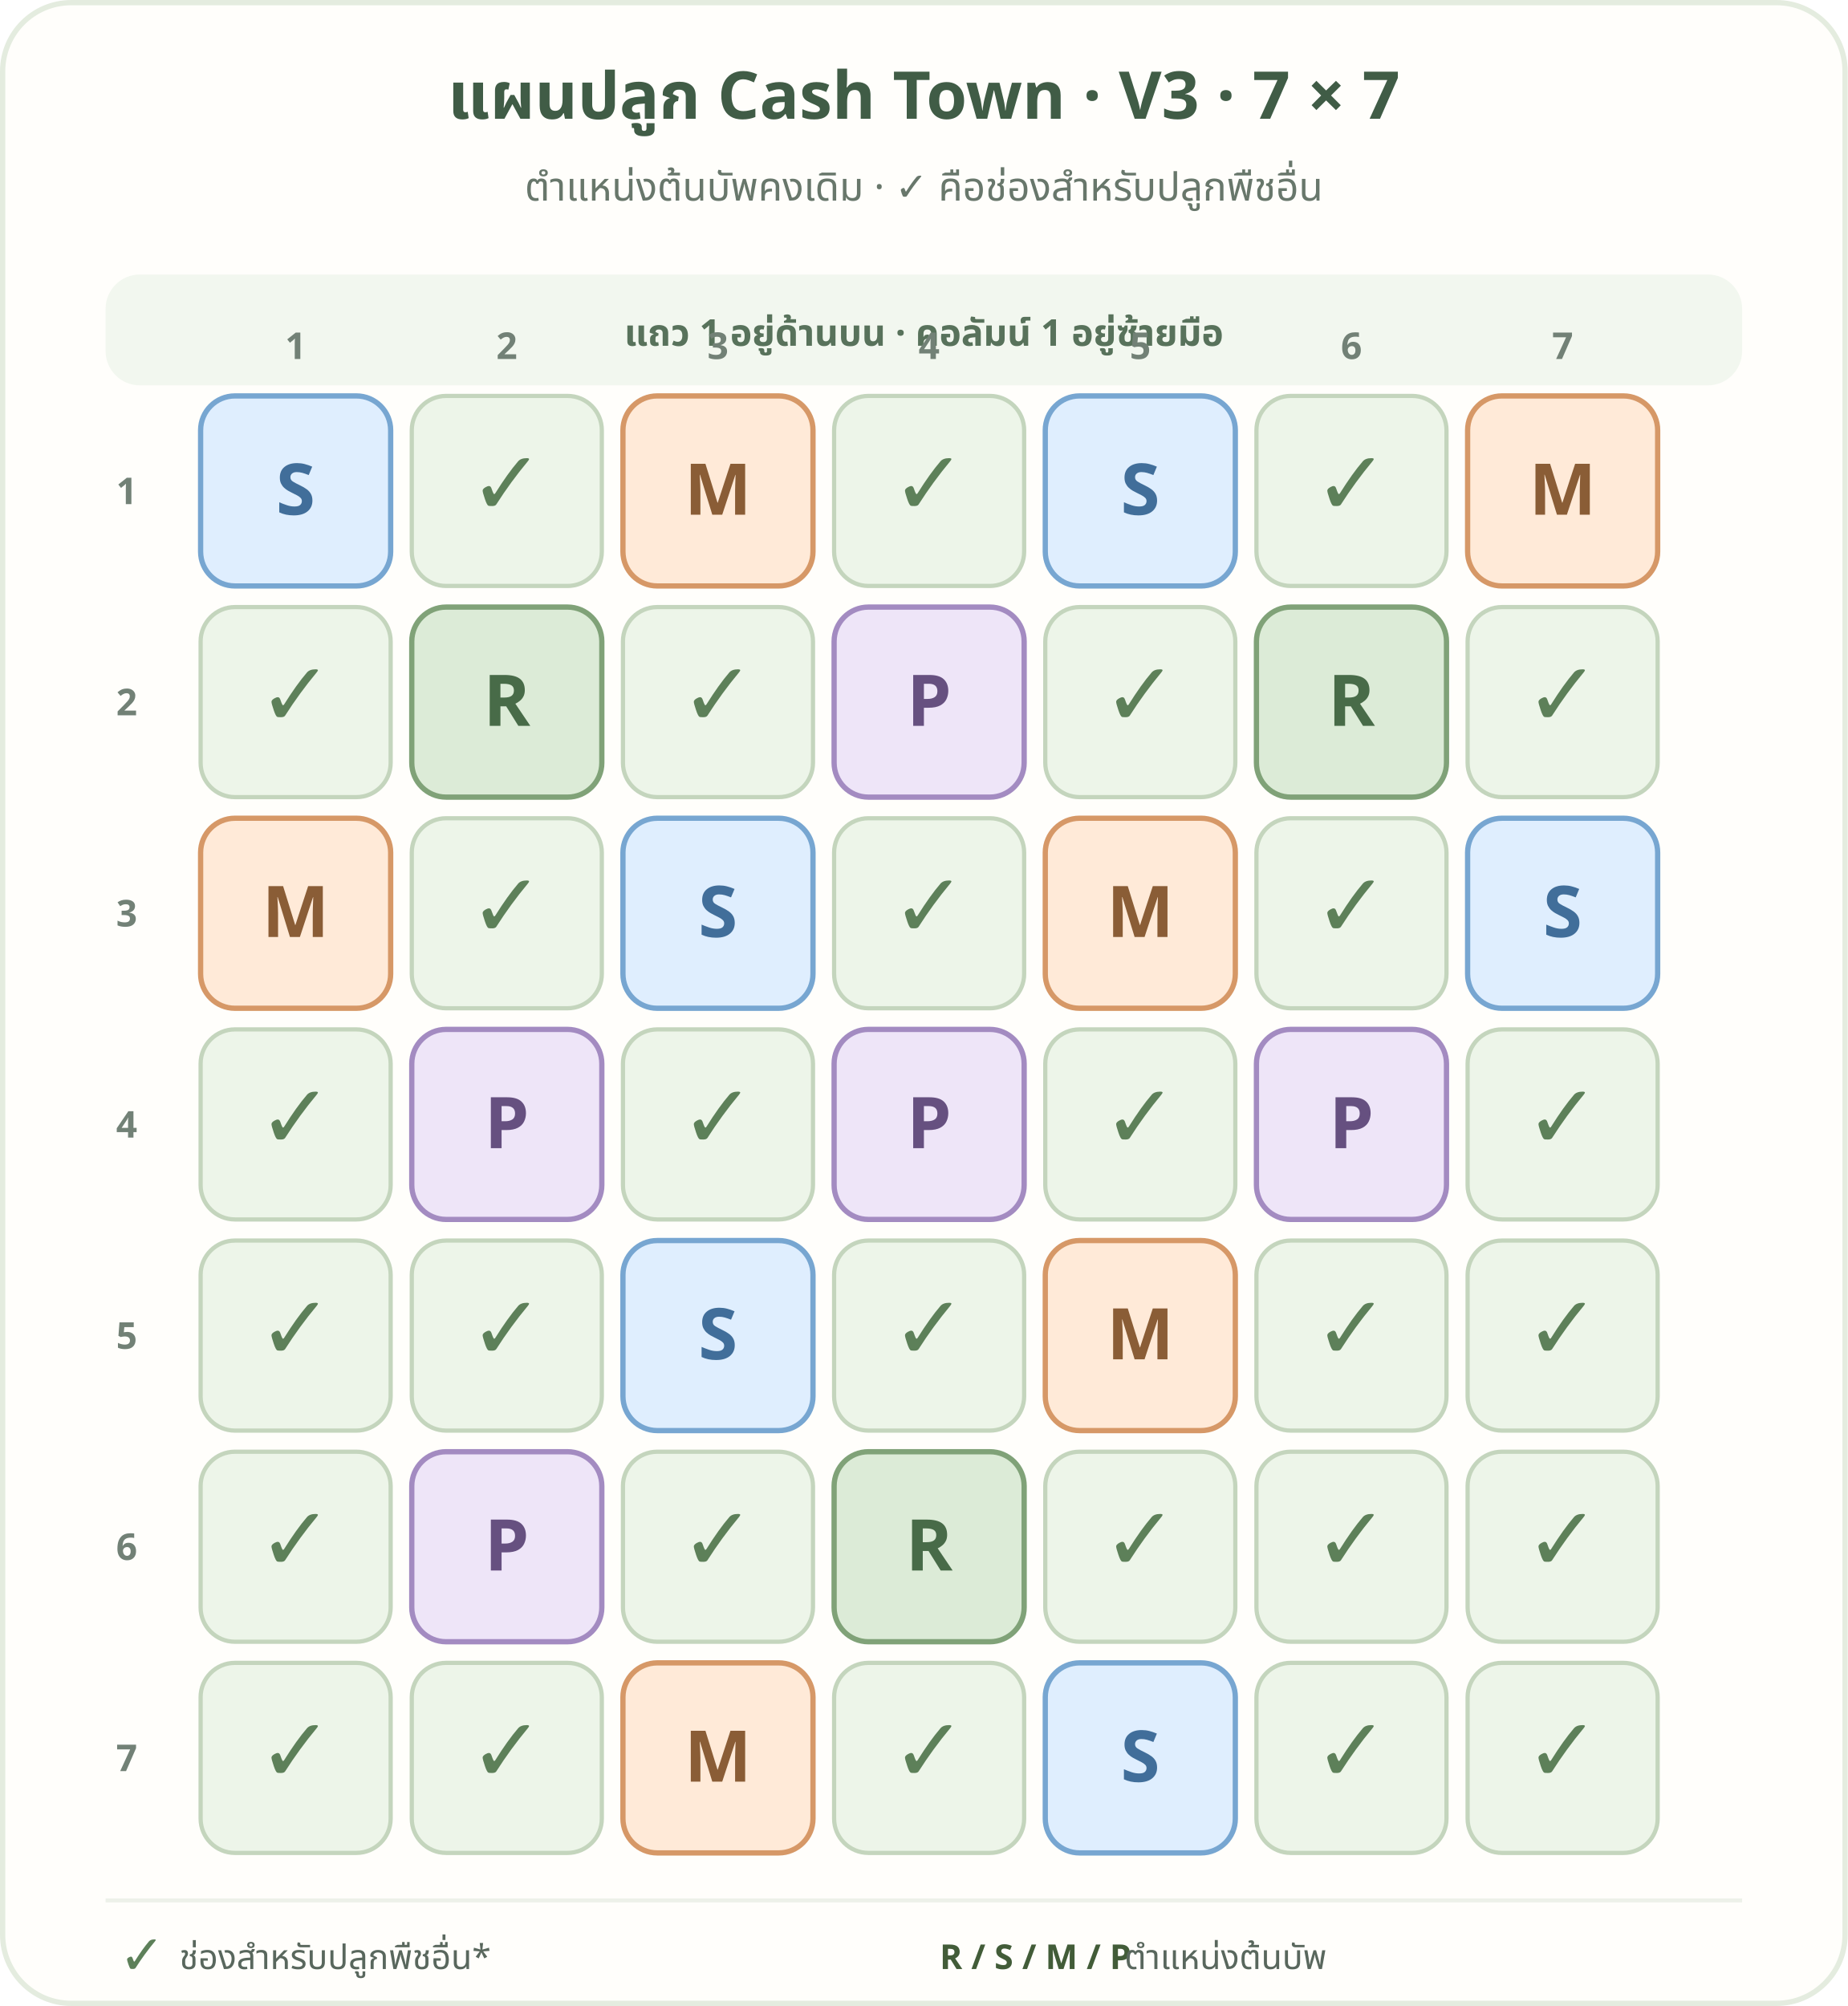
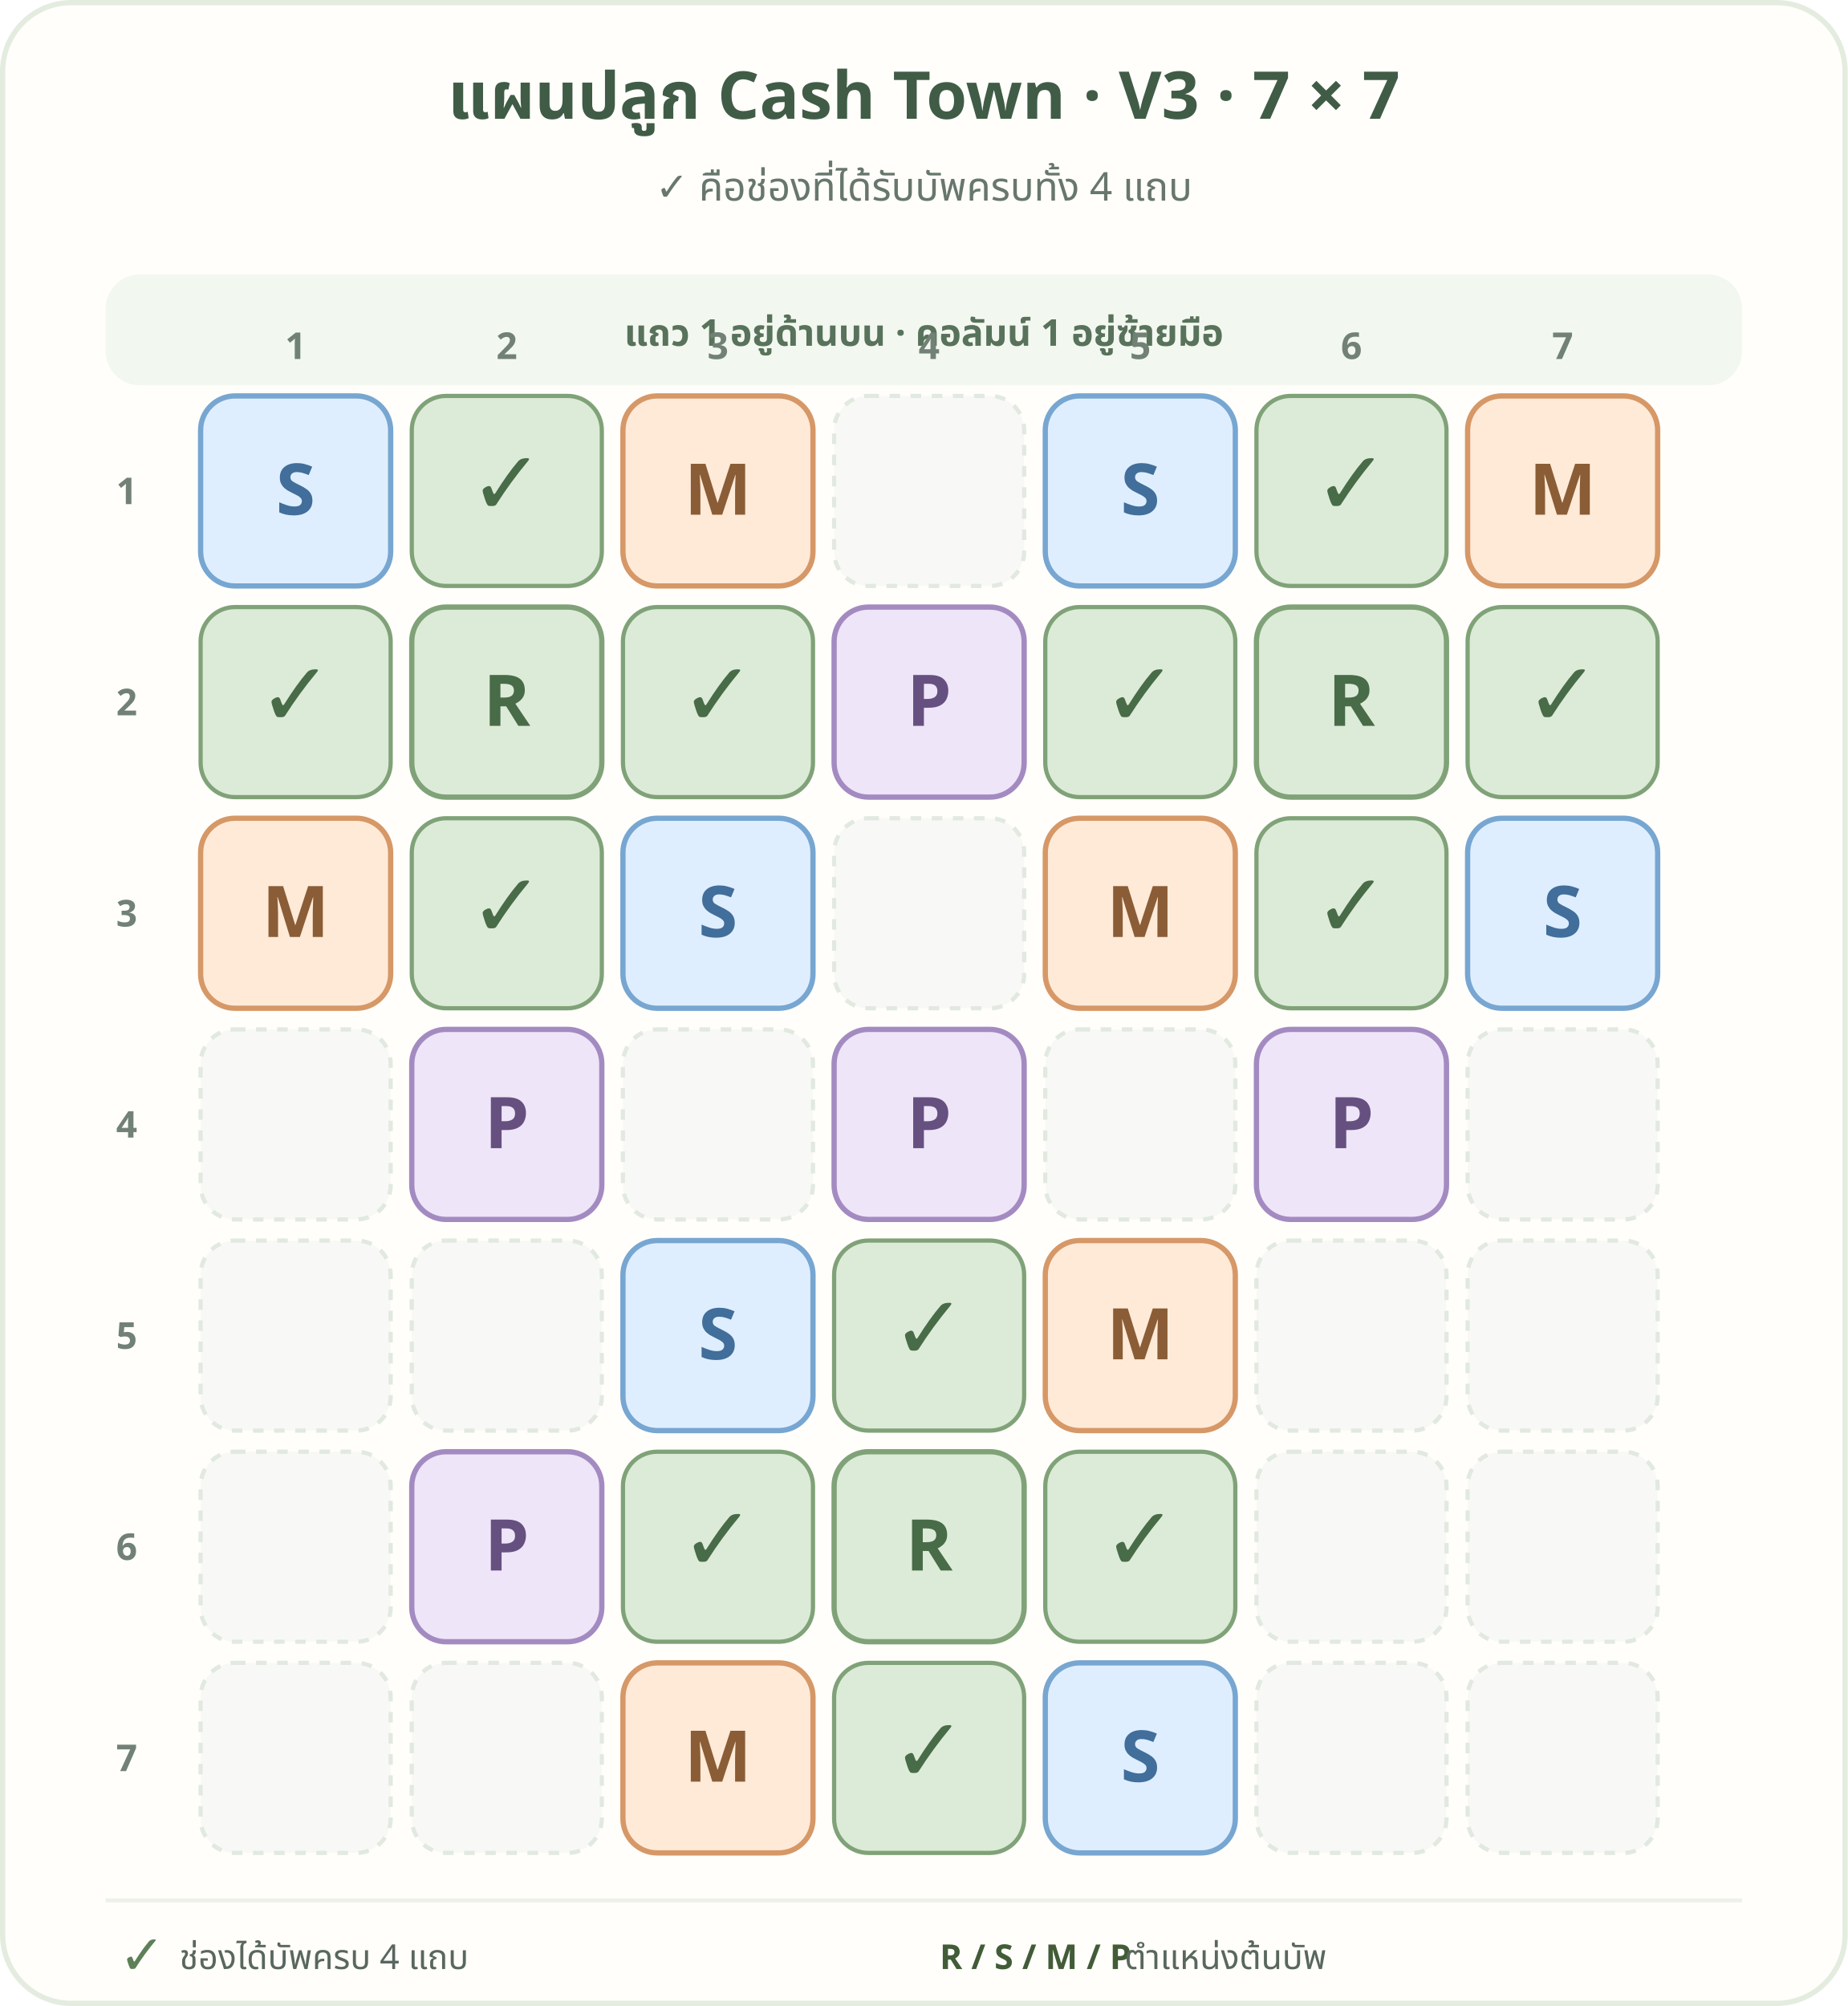
<svg xmlns="http://www.w3.org/2000/svg" width="700" height="760" viewBox="0 0 700 760" role="img" aria-labelledby="title desc">
  <rect x="1" y="1" width="698" height="758" rx="26" fill="#fffefb" stroke="#e4ecdf" stroke-width="2" />
  <text x="350" y="45" text-anchor="middle" font-family="Tahoma, Noto Sans Thai, sans-serif" font-size="25" font-weight="700" fill="#405c46">แผนปลูก Cash Town · V3 · 7 × 7</text>
-   <text x="350" y="76" text-anchor="middle" font-family="Tahoma, Noto Sans Thai, sans-serif" font-size="15" fill="#68776b">ตำแหน่งต้นบัพคงเดิม · ✓ คือช่องสำหรับปลูกพืชอื่น</text>
+   <text x="350" y="76" text-anchor="middle" font-family="Tahoma, Noto Sans Thai, sans-serif" font-size="15" fill="#68776b">✓ คือช่องที่ได้รับบัพครบทั้ง 4 แถบ</text>
  <rect x="40" y="104" width="620" height="42" rx="13" fill="#f2f7ef" />
  <text x="350" y="131" text-anchor="middle" font-family="Tahoma, Noto Sans Thai, sans-serif" font-size="14" font-weight="700" fill="#58725b">แถว 1 อยู่ด้านบน · คอลัมน์ 1 อยู่ซ้ายมือ</text>
  <text x="112.0" y="136" text-anchor="middle" font-family="Tahoma, sans-serif" font-size="14" font-weight="700" fill="#728176">1</text>
  <text x="192.0" y="136" text-anchor="middle" font-family="Tahoma, sans-serif" font-size="14" font-weight="700" fill="#728176">2</text>
  <text x="272.0" y="136" text-anchor="middle" font-family="Tahoma, sans-serif" font-size="14" font-weight="700" fill="#728176">3</text>
  <text x="352.0" y="136" text-anchor="middle" font-family="Tahoma, sans-serif" font-size="14" font-weight="700" fill="#728176">4</text>
  <text x="432.0" y="136" text-anchor="middle" font-family="Tahoma, sans-serif" font-size="14" font-weight="700" fill="#728176">5</text>
  <text x="512.0" y="136" text-anchor="middle" font-family="Tahoma, sans-serif" font-size="14" font-weight="700" fill="#728176">6</text>
  <text x="592.0" y="136" text-anchor="middle" font-family="Tahoma, sans-serif" font-size="14" font-weight="700" fill="#728176">7</text>
  <text x="48" y="191.0" text-anchor="middle" font-family="Tahoma, sans-serif" font-size="14" font-weight="700" fill="#728176">1</text>
  <g aria-label="แถว 1 คอลัมน์ 1: S — สตรอว์เบอร์รี่สวน — บัพน้ำ">
    <rect x="76" y="150" width="72" height="72" rx="13" fill="#dfeefe" stroke="#77a6d1" stroke-width="2" />
    <text x="112.0" y="195.0" text-anchor="middle" font-family="Segoe UI Symbol, Tahoma, Noto Sans Thai, sans-serif" font-size="27" font-weight="750" fill="#416e9a">S</text>
  </g>
-   <g aria-label="แถว 1 คอลัมน์ 2: ✓ ช่องสำหรับปลูกพืชอื่น">
-     <rect x="156" y="150" width="72" height="72" rx="13" fill="#edf5e9" stroke="#c4d5bd" stroke-width="1.6" />
-     <text x="192.0" y="195.0" text-anchor="middle" font-family="Segoe UI Symbol, Tahoma, Noto Sans Thai, sans-serif" font-size="34" font-weight="750" fill="#5d8059">✓</text>
+   <g aria-label="แถว 1 คอลัมน์ 2: ✓ ได้รับบัพครบทั้ง 4 แถบ">
+     <rect x="156" y="150" width="72" height="72" rx="13" fill="#dcebd7" stroke="#80a278" stroke-width="1.6" />
+     <text x="192.0" y="195.0" text-anchor="middle" font-family="Segoe UI Symbol, Tahoma, sans-serif" font-size="34" font-weight="750" fill="#486b48">✓</text>
  </g>
  <g aria-label="แถว 1 คอลัมน์ 3: M — ดาวเรือง — บัพป้องกัน">
    <rect x="236" y="150" width="72" height="72" rx="13" fill="#ffead8" stroke="#d69867" stroke-width="2" />
    <text x="272.0" y="195.0" text-anchor="middle" font-family="Segoe UI Symbol, Tahoma, Noto Sans Thai, sans-serif" font-size="27" font-weight="750" fill="#8a5d36">M</text>
  </g>
-   <g aria-label="แถว 1 คอลัมน์ 4: ✓ ช่องสำหรับปลูกพืชอื่น">
-     <rect x="316" y="150" width="72" height="72" rx="13" fill="#edf5e9" stroke="#c4d5bd" stroke-width="1.6" />
-     <text x="352.0" y="195.0" text-anchor="middle" font-family="Segoe UI Symbol, Tahoma, Noto Sans Thai, sans-serif" font-size="34" font-weight="750" fill="#5d8059">✓</text>
+   <g aria-label="แถว 1 คอลัมน์ 4: ช่องว่าง — ไม่ได้รับบัพครบทั้ง 4 แถบ">
+     <rect x="316" y="150" width="72" height="72" rx="13" fill="#f8f9f6" stroke="#e2e9e0" stroke-width="1.6" stroke-dasharray="4 4" />
  </g>
  <g aria-label="แถว 1 คอลัมน์ 5: S — สตรอว์เบอร์รี่สวน — บัพน้ำ">
    <rect x="396" y="150" width="72" height="72" rx="13" fill="#dfeefe" stroke="#77a6d1" stroke-width="2" />
    <text x="432.0" y="195.0" text-anchor="middle" font-family="Segoe UI Symbol, Tahoma, Noto Sans Thai, sans-serif" font-size="27" font-weight="750" fill="#416e9a">S</text>
  </g>
-   <g aria-label="แถว 1 คอลัมน์ 6: ✓ ช่องสำหรับปลูกพืชอื่น">
-     <rect x="476" y="150" width="72" height="72" rx="13" fill="#edf5e9" stroke="#c4d5bd" stroke-width="1.6" />
-     <text x="512.0" y="195.0" text-anchor="middle" font-family="Segoe UI Symbol, Tahoma, Noto Sans Thai, sans-serif" font-size="34" font-weight="750" fill="#5d8059">✓</text>
+   <g aria-label="แถว 1 คอลัมน์ 6: ✓ ได้รับบัพครบทั้ง 4 แถบ">
+     <rect x="476" y="150" width="72" height="72" rx="13" fill="#dcebd7" stroke="#80a278" stroke-width="1.6" />
+     <text x="512.0" y="195.0" text-anchor="middle" font-family="Segoe UI Symbol, Tahoma, sans-serif" font-size="34" font-weight="750" fill="#486b48">✓</text>
  </g>
  <g aria-label="แถว 1 คอลัมน์ 7: M — ดาวเรือง — บัพป้องกัน">
    <rect x="556" y="150" width="72" height="72" rx="13" fill="#ffead8" stroke="#d69867" stroke-width="2" />
    <text x="592.0" y="195.0" text-anchor="middle" font-family="Segoe UI Symbol, Tahoma, Noto Sans Thai, sans-serif" font-size="27" font-weight="750" fill="#8a5d36">M</text>
  </g>
  <text x="48" y="271.0" text-anchor="middle" font-family="Tahoma, sans-serif" font-size="14" font-weight="700" fill="#728176">2</text>
-   <g aria-label="แถว 2 คอลัมน์ 1: ✓ ช่องสำหรับปลูกพืชอื่น">
-     <rect x="76" y="230" width="72" height="72" rx="13" fill="#edf5e9" stroke="#c4d5bd" stroke-width="1.6" />
-     <text x="112.0" y="275.0" text-anchor="middle" font-family="Segoe UI Symbol, Tahoma, Noto Sans Thai, sans-serif" font-size="34" font-weight="750" fill="#5d8059">✓</text>
+   <g aria-label="แถว 2 คอลัมน์ 1: ✓ ได้รับบัพครบทั้ง 4 แถบ">
+     <rect x="76" y="230" width="72" height="72" rx="13" fill="#dcebd7" stroke="#80a278" stroke-width="1.6" />
+     <text x="112.0" y="275.0" text-anchor="middle" font-family="Segoe UI Symbol, Tahoma, sans-serif" font-size="34" font-weight="750" fill="#486b48">✓</text>
  </g>
  <g aria-label="แถว 2 คอลัมน์ 2: R — ถั่วรันเนอร์ — บัพดิน">
    <rect x="156" y="230" width="72" height="72" rx="13" fill="#dcebd7" stroke="#80a278" stroke-width="2" />
    <text x="192.0" y="275.0" text-anchor="middle" font-family="Segoe UI Symbol, Tahoma, Noto Sans Thai, sans-serif" font-size="27" font-weight="750" fill="#486b48">R</text>
  </g>
-   <g aria-label="แถว 2 คอลัมน์ 3: ✓ ช่องสำหรับปลูกพืชอื่น">
-     <rect x="236" y="230" width="72" height="72" rx="13" fill="#edf5e9" stroke="#c4d5bd" stroke-width="1.6" />
-     <text x="272.0" y="275.0" text-anchor="middle" font-family="Segoe UI Symbol, Tahoma, Noto Sans Thai, sans-serif" font-size="34" font-weight="750" fill="#5d8059">✓</text>
+   <g aria-label="แถว 2 คอลัมน์ 3: ✓ ได้รับบัพครบทั้ง 4 แถบ">
+     <rect x="236" y="230" width="72" height="72" rx="13" fill="#dcebd7" stroke="#80a278" stroke-width="1.6" />
+     <text x="272.0" y="275.0" text-anchor="middle" font-family="Segoe UI Symbol, Tahoma, sans-serif" font-size="34" font-weight="750" fill="#486b48">✓</text>
  </g>
  <g aria-label="แถว 2 คอลัมน์ 4: P — โบราจ — บัพเกสร">
    <rect x="316" y="230" width="72" height="72" rx="13" fill="#eee5f8" stroke="#a38bc1" stroke-width="2" />
    <text x="352.0" y="275.0" text-anchor="middle" font-family="Segoe UI Symbol, Tahoma, Noto Sans Thai, sans-serif" font-size="27" font-weight="750" fill="#665080">P</text>
  </g>
-   <g aria-label="แถว 2 คอลัมน์ 5: ✓ ช่องสำหรับปลูกพืชอื่น">
-     <rect x="396" y="230" width="72" height="72" rx="13" fill="#edf5e9" stroke="#c4d5bd" stroke-width="1.6" />
-     <text x="432.0" y="275.0" text-anchor="middle" font-family="Segoe UI Symbol, Tahoma, Noto Sans Thai, sans-serif" font-size="34" font-weight="750" fill="#5d8059">✓</text>
+   <g aria-label="แถว 2 คอลัมน์ 5: ✓ ได้รับบัพครบทั้ง 4 แถบ">
+     <rect x="396" y="230" width="72" height="72" rx="13" fill="#dcebd7" stroke="#80a278" stroke-width="1.6" />
+     <text x="432.0" y="275.0" text-anchor="middle" font-family="Segoe UI Symbol, Tahoma, sans-serif" font-size="34" font-weight="750" fill="#486b48">✓</text>
  </g>
  <g aria-label="แถว 2 คอลัมน์ 6: R — ถั่วรันเนอร์ — บัพดิน">
    <rect x="476" y="230" width="72" height="72" rx="13" fill="#dcebd7" stroke="#80a278" stroke-width="2" />
    <text x="512.0" y="275.0" text-anchor="middle" font-family="Segoe UI Symbol, Tahoma, Noto Sans Thai, sans-serif" font-size="27" font-weight="750" fill="#486b48">R</text>
  </g>
-   <g aria-label="แถว 2 คอลัมน์ 7: ✓ ช่องสำหรับปลูกพืชอื่น">
-     <rect x="556" y="230" width="72" height="72" rx="13" fill="#edf5e9" stroke="#c4d5bd" stroke-width="1.6" />
-     <text x="592.0" y="275.0" text-anchor="middle" font-family="Segoe UI Symbol, Tahoma, Noto Sans Thai, sans-serif" font-size="34" font-weight="750" fill="#5d8059">✓</text>
+   <g aria-label="แถว 2 คอลัมน์ 7: ✓ ได้รับบัพครบทั้ง 4 แถบ">
+     <rect x="556" y="230" width="72" height="72" rx="13" fill="#dcebd7" stroke="#80a278" stroke-width="1.6" />
+     <text x="592.0" y="275.0" text-anchor="middle" font-family="Segoe UI Symbol, Tahoma, sans-serif" font-size="34" font-weight="750" fill="#486b48">✓</text>
  </g>
  <text x="48" y="351.0" text-anchor="middle" font-family="Tahoma, sans-serif" font-size="14" font-weight="700" fill="#728176">3</text>
  <g aria-label="แถว 3 คอลัมน์ 1: M — ดาวเรือง — บัพป้องกัน">
    <rect x="76" y="310" width="72" height="72" rx="13" fill="#ffead8" stroke="#d69867" stroke-width="2" />
    <text x="112.0" y="355.0" text-anchor="middle" font-family="Segoe UI Symbol, Tahoma, Noto Sans Thai, sans-serif" font-size="27" font-weight="750" fill="#8a5d36">M</text>
  </g>
-   <g aria-label="แถว 3 คอลัมน์ 2: ✓ ช่องสำหรับปลูกพืชอื่น">
-     <rect x="156" y="310" width="72" height="72" rx="13" fill="#edf5e9" stroke="#c4d5bd" stroke-width="1.6" />
-     <text x="192.0" y="355.0" text-anchor="middle" font-family="Segoe UI Symbol, Tahoma, Noto Sans Thai, sans-serif" font-size="34" font-weight="750" fill="#5d8059">✓</text>
+   <g aria-label="แถว 3 คอลัมน์ 2: ✓ ได้รับบัพครบทั้ง 4 แถบ">
+     <rect x="156" y="310" width="72" height="72" rx="13" fill="#dcebd7" stroke="#80a278" stroke-width="1.6" />
+     <text x="192.0" y="355.0" text-anchor="middle" font-family="Segoe UI Symbol, Tahoma, sans-serif" font-size="34" font-weight="750" fill="#486b48">✓</text>
  </g>
  <g aria-label="แถว 3 คอลัมน์ 3: S — สตรอว์เบอร์รี่สวน — บัพน้ำ">
    <rect x="236" y="310" width="72" height="72" rx="13" fill="#dfeefe" stroke="#77a6d1" stroke-width="2" />
    <text x="272.0" y="355.0" text-anchor="middle" font-family="Segoe UI Symbol, Tahoma, Noto Sans Thai, sans-serif" font-size="27" font-weight="750" fill="#416e9a">S</text>
  </g>
-   <g aria-label="แถว 3 คอลัมน์ 4: ✓ ช่องสำหรับปลูกพืชอื่น">
-     <rect x="316" y="310" width="72" height="72" rx="13" fill="#edf5e9" stroke="#c4d5bd" stroke-width="1.6" />
-     <text x="352.0" y="355.0" text-anchor="middle" font-family="Segoe UI Symbol, Tahoma, Noto Sans Thai, sans-serif" font-size="34" font-weight="750" fill="#5d8059">✓</text>
+   <g aria-label="แถว 3 คอลัมน์ 4: ช่องว่าง — ไม่ได้รับบัพครบทั้ง 4 แถบ">
+     <rect x="316" y="310" width="72" height="72" rx="13" fill="#f8f9f6" stroke="#e2e9e0" stroke-width="1.6" stroke-dasharray="4 4" />
  </g>
  <g aria-label="แถว 3 คอลัมน์ 5: M — ดาวเรือง — บัพป้องกัน">
    <rect x="396" y="310" width="72" height="72" rx="13" fill="#ffead8" stroke="#d69867" stroke-width="2" />
    <text x="432.0" y="355.0" text-anchor="middle" font-family="Segoe UI Symbol, Tahoma, Noto Sans Thai, sans-serif" font-size="27" font-weight="750" fill="#8a5d36">M</text>
  </g>
-   <g aria-label="แถว 3 คอลัมน์ 6: ✓ ช่องสำหรับปลูกพืชอื่น">
-     <rect x="476" y="310" width="72" height="72" rx="13" fill="#edf5e9" stroke="#c4d5bd" stroke-width="1.6" />
-     <text x="512.0" y="355.0" text-anchor="middle" font-family="Segoe UI Symbol, Tahoma, Noto Sans Thai, sans-serif" font-size="34" font-weight="750" fill="#5d8059">✓</text>
+   <g aria-label="แถว 3 คอลัมน์ 6: ✓ ได้รับบัพครบทั้ง 4 แถบ">
+     <rect x="476" y="310" width="72" height="72" rx="13" fill="#dcebd7" stroke="#80a278" stroke-width="1.6" />
+     <text x="512.0" y="355.0" text-anchor="middle" font-family="Segoe UI Symbol, Tahoma, sans-serif" font-size="34" font-weight="750" fill="#486b48">✓</text>
  </g>
  <g aria-label="แถว 3 คอลัมน์ 7: S — สตรอว์เบอร์รี่สวน — บัพน้ำ">
    <rect x="556" y="310" width="72" height="72" rx="13" fill="#dfeefe" stroke="#77a6d1" stroke-width="2" />
    <text x="592.0" y="355.0" text-anchor="middle" font-family="Segoe UI Symbol, Tahoma, Noto Sans Thai, sans-serif" font-size="27" font-weight="750" fill="#416e9a">S</text>
  </g>
  <text x="48" y="431.0" text-anchor="middle" font-family="Tahoma, sans-serif" font-size="14" font-weight="700" fill="#728176">4</text>
-   <g aria-label="แถว 4 คอลัมน์ 1: ✓ ช่องสำหรับปลูกพืชอื่น">
-     <rect x="76" y="390" width="72" height="72" rx="13" fill="#edf5e9" stroke="#c4d5bd" stroke-width="1.6" />
-     <text x="112.0" y="435.0" text-anchor="middle" font-family="Segoe UI Symbol, Tahoma, Noto Sans Thai, sans-serif" font-size="34" font-weight="750" fill="#5d8059">✓</text>
+   <g aria-label="แถว 4 คอลัมน์ 1: ช่องว่าง — ไม่ได้รับบัพครบทั้ง 4 แถบ">
+     <rect x="76" y="390" width="72" height="72" rx="13" fill="#f8f9f6" stroke="#e2e9e0" stroke-width="1.6" stroke-dasharray="4 4" />
  </g>
  <g aria-label="แถว 4 คอลัมน์ 2: P — โบราจ — บัพเกสร">
    <rect x="156" y="390" width="72" height="72" rx="13" fill="#eee5f8" stroke="#a38bc1" stroke-width="2" />
    <text x="192.0" y="435.0" text-anchor="middle" font-family="Segoe UI Symbol, Tahoma, Noto Sans Thai, sans-serif" font-size="27" font-weight="750" fill="#665080">P</text>
  </g>
-   <g aria-label="แถว 4 คอลัมน์ 3: ✓ ช่องสำหรับปลูกพืชอื่น">
-     <rect x="236" y="390" width="72" height="72" rx="13" fill="#edf5e9" stroke="#c4d5bd" stroke-width="1.6" />
-     <text x="272.0" y="435.0" text-anchor="middle" font-family="Segoe UI Symbol, Tahoma, Noto Sans Thai, sans-serif" font-size="34" font-weight="750" fill="#5d8059">✓</text>
+   <g aria-label="แถว 4 คอลัมน์ 3: ช่องว่าง — ไม่ได้รับบัพครบทั้ง 4 แถบ">
+     <rect x="236" y="390" width="72" height="72" rx="13" fill="#f8f9f6" stroke="#e2e9e0" stroke-width="1.6" stroke-dasharray="4 4" />
  </g>
  <g aria-label="แถว 4 คอลัมน์ 4: P — โบราจ — บัพเกสร">
    <rect x="316" y="390" width="72" height="72" rx="13" fill="#eee5f8" stroke="#a38bc1" stroke-width="2" />
    <text x="352.0" y="435.0" text-anchor="middle" font-family="Segoe UI Symbol, Tahoma, Noto Sans Thai, sans-serif" font-size="27" font-weight="750" fill="#665080">P</text>
  </g>
-   <g aria-label="แถว 4 คอลัมน์ 5: ✓ ช่องสำหรับปลูกพืชอื่น">
-     <rect x="396" y="390" width="72" height="72" rx="13" fill="#edf5e9" stroke="#c4d5bd" stroke-width="1.6" />
-     <text x="432.0" y="435.0" text-anchor="middle" font-family="Segoe UI Symbol, Tahoma, Noto Sans Thai, sans-serif" font-size="34" font-weight="750" fill="#5d8059">✓</text>
+   <g aria-label="แถว 4 คอลัมน์ 5: ช่องว่าง — ไม่ได้รับบัพครบทั้ง 4 แถบ">
+     <rect x="396" y="390" width="72" height="72" rx="13" fill="#f8f9f6" stroke="#e2e9e0" stroke-width="1.6" stroke-dasharray="4 4" />
  </g>
  <g aria-label="แถว 4 คอลัมน์ 6: P — โบราจ — บัพเกสร">
    <rect x="476" y="390" width="72" height="72" rx="13" fill="#eee5f8" stroke="#a38bc1" stroke-width="2" />
    <text x="512.0" y="435.0" text-anchor="middle" font-family="Segoe UI Symbol, Tahoma, Noto Sans Thai, sans-serif" font-size="27" font-weight="750" fill="#665080">P</text>
  </g>
-   <g aria-label="แถว 4 คอลัมน์ 7: ✓ ช่องสำหรับปลูกพืชอื่น">
-     <rect x="556" y="390" width="72" height="72" rx="13" fill="#edf5e9" stroke="#c4d5bd" stroke-width="1.6" />
-     <text x="592.0" y="435.0" text-anchor="middle" font-family="Segoe UI Symbol, Tahoma, Noto Sans Thai, sans-serif" font-size="34" font-weight="750" fill="#5d8059">✓</text>
+   <g aria-label="แถว 4 คอลัมน์ 7: ช่องว่าง — ไม่ได้รับบัพครบทั้ง 4 แถบ">
+     <rect x="556" y="390" width="72" height="72" rx="13" fill="#f8f9f6" stroke="#e2e9e0" stroke-width="1.6" stroke-dasharray="4 4" />
  </g>
  <text x="48" y="511.0" text-anchor="middle" font-family="Tahoma, sans-serif" font-size="14" font-weight="700" fill="#728176">5</text>
-   <g aria-label="แถว 5 คอลัมน์ 1: ✓ ช่องสำหรับปลูกพืชอื่น">
-     <rect x="76" y="470" width="72" height="72" rx="13" fill="#edf5e9" stroke="#c4d5bd" stroke-width="1.6" />
-     <text x="112.0" y="515.0" text-anchor="middle" font-family="Segoe UI Symbol, Tahoma, Noto Sans Thai, sans-serif" font-size="34" font-weight="750" fill="#5d8059">✓</text>
-   </g>
-   <g aria-label="แถว 5 คอลัมน์ 2: ✓ ช่องสำหรับปลูกพืชอื่น">
-     <rect x="156" y="470" width="72" height="72" rx="13" fill="#edf5e9" stroke="#c4d5bd" stroke-width="1.6" />
-     <text x="192.0" y="515.0" text-anchor="middle" font-family="Segoe UI Symbol, Tahoma, Noto Sans Thai, sans-serif" font-size="34" font-weight="750" fill="#5d8059">✓</text>
+   <g aria-label="แถว 5 คอลัมน์ 1: ช่องว่าง — ไม่ได้รับบัพครบทั้ง 4 แถบ">
+     <rect x="76" y="470" width="72" height="72" rx="13" fill="#f8f9f6" stroke="#e2e9e0" stroke-width="1.6" stroke-dasharray="4 4" />
+   </g>
+   <g aria-label="แถว 5 คอลัมน์ 2: ช่องว่าง — ไม่ได้รับบัพครบทั้ง 4 แถบ">
+     <rect x="156" y="470" width="72" height="72" rx="13" fill="#f8f9f6" stroke="#e2e9e0" stroke-width="1.6" stroke-dasharray="4 4" />
  </g>
  <g aria-label="แถว 5 คอลัมน์ 3: S — สตรอว์เบอร์รี่สวน — บัพน้ำ">
    <rect x="236" y="470" width="72" height="72" rx="13" fill="#dfeefe" stroke="#77a6d1" stroke-width="2" />
    <text x="272.0" y="515.0" text-anchor="middle" font-family="Segoe UI Symbol, Tahoma, Noto Sans Thai, sans-serif" font-size="27" font-weight="750" fill="#416e9a">S</text>
  </g>
-   <g aria-label="แถว 5 คอลัมน์ 4: ✓ ช่องสำหรับปลูกพืชอื่น">
-     <rect x="316" y="470" width="72" height="72" rx="13" fill="#edf5e9" stroke="#c4d5bd" stroke-width="1.6" />
-     <text x="352.0" y="515.0" text-anchor="middle" font-family="Segoe UI Symbol, Tahoma, Noto Sans Thai, sans-serif" font-size="34" font-weight="750" fill="#5d8059">✓</text>
+   <g aria-label="แถว 5 คอลัมน์ 4: ✓ ได้รับบัพครบทั้ง 4 แถบ">
+     <rect x="316" y="470" width="72" height="72" rx="13" fill="#dcebd7" stroke="#80a278" stroke-width="1.6" />
+     <text x="352.0" y="515.0" text-anchor="middle" font-family="Segoe UI Symbol, Tahoma, sans-serif" font-size="34" font-weight="750" fill="#486b48">✓</text>
  </g>
  <g aria-label="แถว 5 คอลัมน์ 5: M — ดาวเรือง — บัพป้องกัน">
    <rect x="396" y="470" width="72" height="72" rx="13" fill="#ffead8" stroke="#d69867" stroke-width="2" />
    <text x="432.0" y="515.0" text-anchor="middle" font-family="Segoe UI Symbol, Tahoma, Noto Sans Thai, sans-serif" font-size="27" font-weight="750" fill="#8a5d36">M</text>
  </g>
-   <g aria-label="แถว 5 คอลัมน์ 6: ✓ ช่องสำหรับปลูกพืชอื่น">
-     <rect x="476" y="470" width="72" height="72" rx="13" fill="#edf5e9" stroke="#c4d5bd" stroke-width="1.6" />
-     <text x="512.0" y="515.0" text-anchor="middle" font-family="Segoe UI Symbol, Tahoma, Noto Sans Thai, sans-serif" font-size="34" font-weight="750" fill="#5d8059">✓</text>
-   </g>
-   <g aria-label="แถว 5 คอลัมน์ 7: ✓ ช่องสำหรับปลูกพืชอื่น">
-     <rect x="556" y="470" width="72" height="72" rx="13" fill="#edf5e9" stroke="#c4d5bd" stroke-width="1.6" />
-     <text x="592.0" y="515.0" text-anchor="middle" font-family="Segoe UI Symbol, Tahoma, Noto Sans Thai, sans-serif" font-size="34" font-weight="750" fill="#5d8059">✓</text>
+   <g aria-label="แถว 5 คอลัมน์ 6: ช่องว่าง — ไม่ได้รับบัพครบทั้ง 4 แถบ">
+     <rect x="476" y="470" width="72" height="72" rx="13" fill="#f8f9f6" stroke="#e2e9e0" stroke-width="1.6" stroke-dasharray="4 4" />
+   </g>
+   <g aria-label="แถว 5 คอลัมน์ 7: ช่องว่าง — ไม่ได้รับบัพครบทั้ง 4 แถบ">
+     <rect x="556" y="470" width="72" height="72" rx="13" fill="#f8f9f6" stroke="#e2e9e0" stroke-width="1.6" stroke-dasharray="4 4" />
  </g>
  <text x="48" y="591.0" text-anchor="middle" font-family="Tahoma, sans-serif" font-size="14" font-weight="700" fill="#728176">6</text>
-   <g aria-label="แถว 6 คอลัมน์ 1: ✓ ช่องสำหรับปลูกพืชอื่น">
-     <rect x="76" y="550" width="72" height="72" rx="13" fill="#edf5e9" stroke="#c4d5bd" stroke-width="1.6" />
-     <text x="112.0" y="595.0" text-anchor="middle" font-family="Segoe UI Symbol, Tahoma, Noto Sans Thai, sans-serif" font-size="34" font-weight="750" fill="#5d8059">✓</text>
+   <g aria-label="แถว 6 คอลัมน์ 1: ช่องว่าง — ไม่ได้รับบัพครบทั้ง 4 แถบ">
+     <rect x="76" y="550" width="72" height="72" rx="13" fill="#f8f9f6" stroke="#e2e9e0" stroke-width="1.6" stroke-dasharray="4 4" />
  </g>
  <g aria-label="แถว 6 คอลัมน์ 2: P — โบราจ — บัพเกสร">
    <rect x="156" y="550" width="72" height="72" rx="13" fill="#eee5f8" stroke="#a38bc1" stroke-width="2" />
    <text x="192.0" y="595.0" text-anchor="middle" font-family="Segoe UI Symbol, Tahoma, Noto Sans Thai, sans-serif" font-size="27" font-weight="750" fill="#665080">P</text>
  </g>
-   <g aria-label="แถว 6 คอลัมน์ 3: ✓ ช่องสำหรับปลูกพืชอื่น">
-     <rect x="236" y="550" width="72" height="72" rx="13" fill="#edf5e9" stroke="#c4d5bd" stroke-width="1.6" />
-     <text x="272.0" y="595.0" text-anchor="middle" font-family="Segoe UI Symbol, Tahoma, Noto Sans Thai, sans-serif" font-size="34" font-weight="750" fill="#5d8059">✓</text>
+   <g aria-label="แถว 6 คอลัมน์ 3: ✓ ได้รับบัพครบทั้ง 4 แถบ">
+     <rect x="236" y="550" width="72" height="72" rx="13" fill="#dcebd7" stroke="#80a278" stroke-width="1.6" />
+     <text x="272.0" y="595.0" text-anchor="middle" font-family="Segoe UI Symbol, Tahoma, sans-serif" font-size="34" font-weight="750" fill="#486b48">✓</text>
  </g>
  <g aria-label="แถว 6 คอลัมน์ 4: R — ถั่วรันเนอร์ — บัพดิน">
    <rect x="316" y="550" width="72" height="72" rx="13" fill="#dcebd7" stroke="#80a278" stroke-width="2" />
    <text x="352.0" y="595.0" text-anchor="middle" font-family="Segoe UI Symbol, Tahoma, Noto Sans Thai, sans-serif" font-size="27" font-weight="750" fill="#486b48">R</text>
  </g>
-   <g aria-label="แถว 6 คอลัมน์ 5: ✓ ช่องสำหรับปลูกพืชอื่น">
-     <rect x="396" y="550" width="72" height="72" rx="13" fill="#edf5e9" stroke="#c4d5bd" stroke-width="1.6" />
-     <text x="432.0" y="595.0" text-anchor="middle" font-family="Segoe UI Symbol, Tahoma, Noto Sans Thai, sans-serif" font-size="34" font-weight="750" fill="#5d8059">✓</text>
-   </g>
-   <g aria-label="แถว 6 คอลัมน์ 6: ✓ ช่องสำหรับปลูกพืชอื่น">
-     <rect x="476" y="550" width="72" height="72" rx="13" fill="#edf5e9" stroke="#c4d5bd" stroke-width="1.6" />
-     <text x="512.0" y="595.0" text-anchor="middle" font-family="Segoe UI Symbol, Tahoma, Noto Sans Thai, sans-serif" font-size="34" font-weight="750" fill="#5d8059">✓</text>
-   </g>
-   <g aria-label="แถว 6 คอลัมน์ 7: ✓ ช่องสำหรับปลูกพืชอื่น">
-     <rect x="556" y="550" width="72" height="72" rx="13" fill="#edf5e9" stroke="#c4d5bd" stroke-width="1.6" />
-     <text x="592.0" y="595.0" text-anchor="middle" font-family="Segoe UI Symbol, Tahoma, Noto Sans Thai, sans-serif" font-size="34" font-weight="750" fill="#5d8059">✓</text>
+   <g aria-label="แถว 6 คอลัมน์ 5: ✓ ได้รับบัพครบทั้ง 4 แถบ">
+     <rect x="396" y="550" width="72" height="72" rx="13" fill="#dcebd7" stroke="#80a278" stroke-width="1.6" />
+     <text x="432.0" y="595.0" text-anchor="middle" font-family="Segoe UI Symbol, Tahoma, sans-serif" font-size="34" font-weight="750" fill="#486b48">✓</text>
+   </g>
+   <g aria-label="แถว 6 คอลัมน์ 6: ช่องว่าง — ไม่ได้รับบัพครบทั้ง 4 แถบ">
+     <rect x="476" y="550" width="72" height="72" rx="13" fill="#f8f9f6" stroke="#e2e9e0" stroke-width="1.6" stroke-dasharray="4 4" />
+   </g>
+   <g aria-label="แถว 6 คอลัมน์ 7: ช่องว่าง — ไม่ได้รับบัพครบทั้ง 4 แถบ">
+     <rect x="556" y="550" width="72" height="72" rx="13" fill="#f8f9f6" stroke="#e2e9e0" stroke-width="1.6" stroke-dasharray="4 4" />
  </g>
  <text x="48" y="671.0" text-anchor="middle" font-family="Tahoma, sans-serif" font-size="14" font-weight="700" fill="#728176">7</text>
-   <g aria-label="แถว 7 คอลัมน์ 1: ✓ ช่องสำหรับปลูกพืชอื่น">
-     <rect x="76" y="630" width="72" height="72" rx="13" fill="#edf5e9" stroke="#c4d5bd" stroke-width="1.6" />
-     <text x="112.0" y="675.0" text-anchor="middle" font-family="Segoe UI Symbol, Tahoma, Noto Sans Thai, sans-serif" font-size="34" font-weight="750" fill="#5d8059">✓</text>
-   </g>
-   <g aria-label="แถว 7 คอลัมน์ 2: ✓ ช่องสำหรับปลูกพืชอื่น">
-     <rect x="156" y="630" width="72" height="72" rx="13" fill="#edf5e9" stroke="#c4d5bd" stroke-width="1.6" />
-     <text x="192.0" y="675.0" text-anchor="middle" font-family="Segoe UI Symbol, Tahoma, Noto Sans Thai, sans-serif" font-size="34" font-weight="750" fill="#5d8059">✓</text>
+   <g aria-label="แถว 7 คอลัมน์ 1: ช่องว่าง — ไม่ได้รับบัพครบทั้ง 4 แถบ">
+     <rect x="76" y="630" width="72" height="72" rx="13" fill="#f8f9f6" stroke="#e2e9e0" stroke-width="1.6" stroke-dasharray="4 4" />
+   </g>
+   <g aria-label="แถว 7 คอลัมน์ 2: ช่องว่าง — ไม่ได้รับบัพครบทั้ง 4 แถบ">
+     <rect x="156" y="630" width="72" height="72" rx="13" fill="#f8f9f6" stroke="#e2e9e0" stroke-width="1.6" stroke-dasharray="4 4" />
  </g>
  <g aria-label="แถว 7 คอลัมน์ 3: M — ดาวเรือง — บัพป้องกัน">
    <rect x="236" y="630" width="72" height="72" rx="13" fill="#ffead8" stroke="#d69867" stroke-width="2" />
    <text x="272.0" y="675.0" text-anchor="middle" font-family="Segoe UI Symbol, Tahoma, Noto Sans Thai, sans-serif" font-size="27" font-weight="750" fill="#8a5d36">M</text>
  </g>
-   <g aria-label="แถว 7 คอลัมน์ 4: ✓ ช่องสำหรับปลูกพืชอื่น">
-     <rect x="316" y="630" width="72" height="72" rx="13" fill="#edf5e9" stroke="#c4d5bd" stroke-width="1.6" />
-     <text x="352.0" y="675" text-anchor="middle" font-family="Segoe UI Symbol, Tahoma, Noto Sans Thai, sans-serif" font-size="34" font-weight="750" fill="#5d8059">✓</text>
+   <g aria-label="แถว 7 คอลัมน์ 4: ✓ ได้รับบัพครบทั้ง 4 แถบ">
+     <rect x="316" y="630" width="72" height="72" rx="13" fill="#dcebd7" stroke="#80a278" stroke-width="1.6" />
+     <text x="352.0" y="675" text-anchor="middle" font-family="Segoe UI Symbol, Tahoma, sans-serif" font-size="34" font-weight="750" fill="#486b48">✓</text>
  </g>
  <g aria-label="แถว 7 คอลัมน์ 5: S — สตรอว์เบอร์รี่สวน — บัพน้ำ">
    <rect x="396" y="630" width="72" height="72" rx="13" fill="#dfeefe" stroke="#77a6d1" stroke-width="2" />
    <text x="432.0" y="675.0" text-anchor="middle" font-family="Segoe UI Symbol, Tahoma, Noto Sans Thai, sans-serif" font-size="27" font-weight="750" fill="#416e9a">S</text>
  </g>
-   <g aria-label="แถว 7 คอลัมน์ 6: ✓ ช่องสำหรับปลูกพืชอื่น">
-     <rect x="476" y="630" width="72" height="72" rx="13" fill="#edf5e9" stroke="#c4d5bd" stroke-width="1.6" />
-     <text x="512.0" y="675.0" text-anchor="middle" font-family="Segoe UI Symbol, Tahoma, Noto Sans Thai, sans-serif" font-size="34" font-weight="750" fill="#5d8059">✓</text>
-   </g>
-   <g aria-label="แถว 7 คอลัมน์ 7: ✓ ช่องสำหรับปลูกพืชอื่น">
-     <rect x="556" y="630" width="72" height="72" rx="13" fill="#edf5e9" stroke="#c4d5bd" stroke-width="1.6" />
-     <text x="592.0" y="675.0" text-anchor="middle" font-family="Segoe UI Symbol, Tahoma, Noto Sans Thai, sans-serif" font-size="34" font-weight="750" fill="#5d8059">✓</text>
+   <g aria-label="แถว 7 คอลัมน์ 6: ช่องว่าง — ไม่ได้รับบัพครบทั้ง 4 แถบ">
+     <rect x="476" y="630" width="72" height="72" rx="13" fill="#f8f9f6" stroke="#e2e9e0" stroke-width="1.6" stroke-dasharray="4 4" />
+   </g>
+   <g aria-label="แถว 7 คอลัมน์ 7: ช่องว่าง — ไม่ได้รับบัพครบทั้ง 4 แถบ">
+     <rect x="556" y="630" width="72" height="72" rx="13" fill="#f8f9f6" stroke="#e2e9e0" stroke-width="1.6" stroke-dasharray="4 4" />
  </g>
  <path d="M40 720 H660" stroke="#edf1e9" stroke-width="1.5" />
  <text x="45" y="748" font-family="Segoe UI Symbol, Tahoma, sans-serif" font-size="21" font-weight="700" fill="#5d8059">✓</text>
-   <text x="68" y="746" font-family="Tahoma, Noto Sans Thai, sans-serif" font-size="13" fill="#59675d">ช่องสำหรับปลูกพืชอื่น*</text>
+   <text x="68" y="746" font-family="Tahoma, Noto Sans Thai, sans-serif" font-size="13" fill="#59675d">ช่องได้บัพครบ 4 แถบ</text>
  <text x="356" y="746" font-family="Tahoma, sans-serif" font-size="13" font-weight="700" fill="#425c38">R / S / M / P</text>
  <text x="426" y="746" font-family="Tahoma, Noto Sans Thai, sans-serif" font-size="13" fill="#59675d">ตำแหน่งต้นบัพ</text>
</svg>
